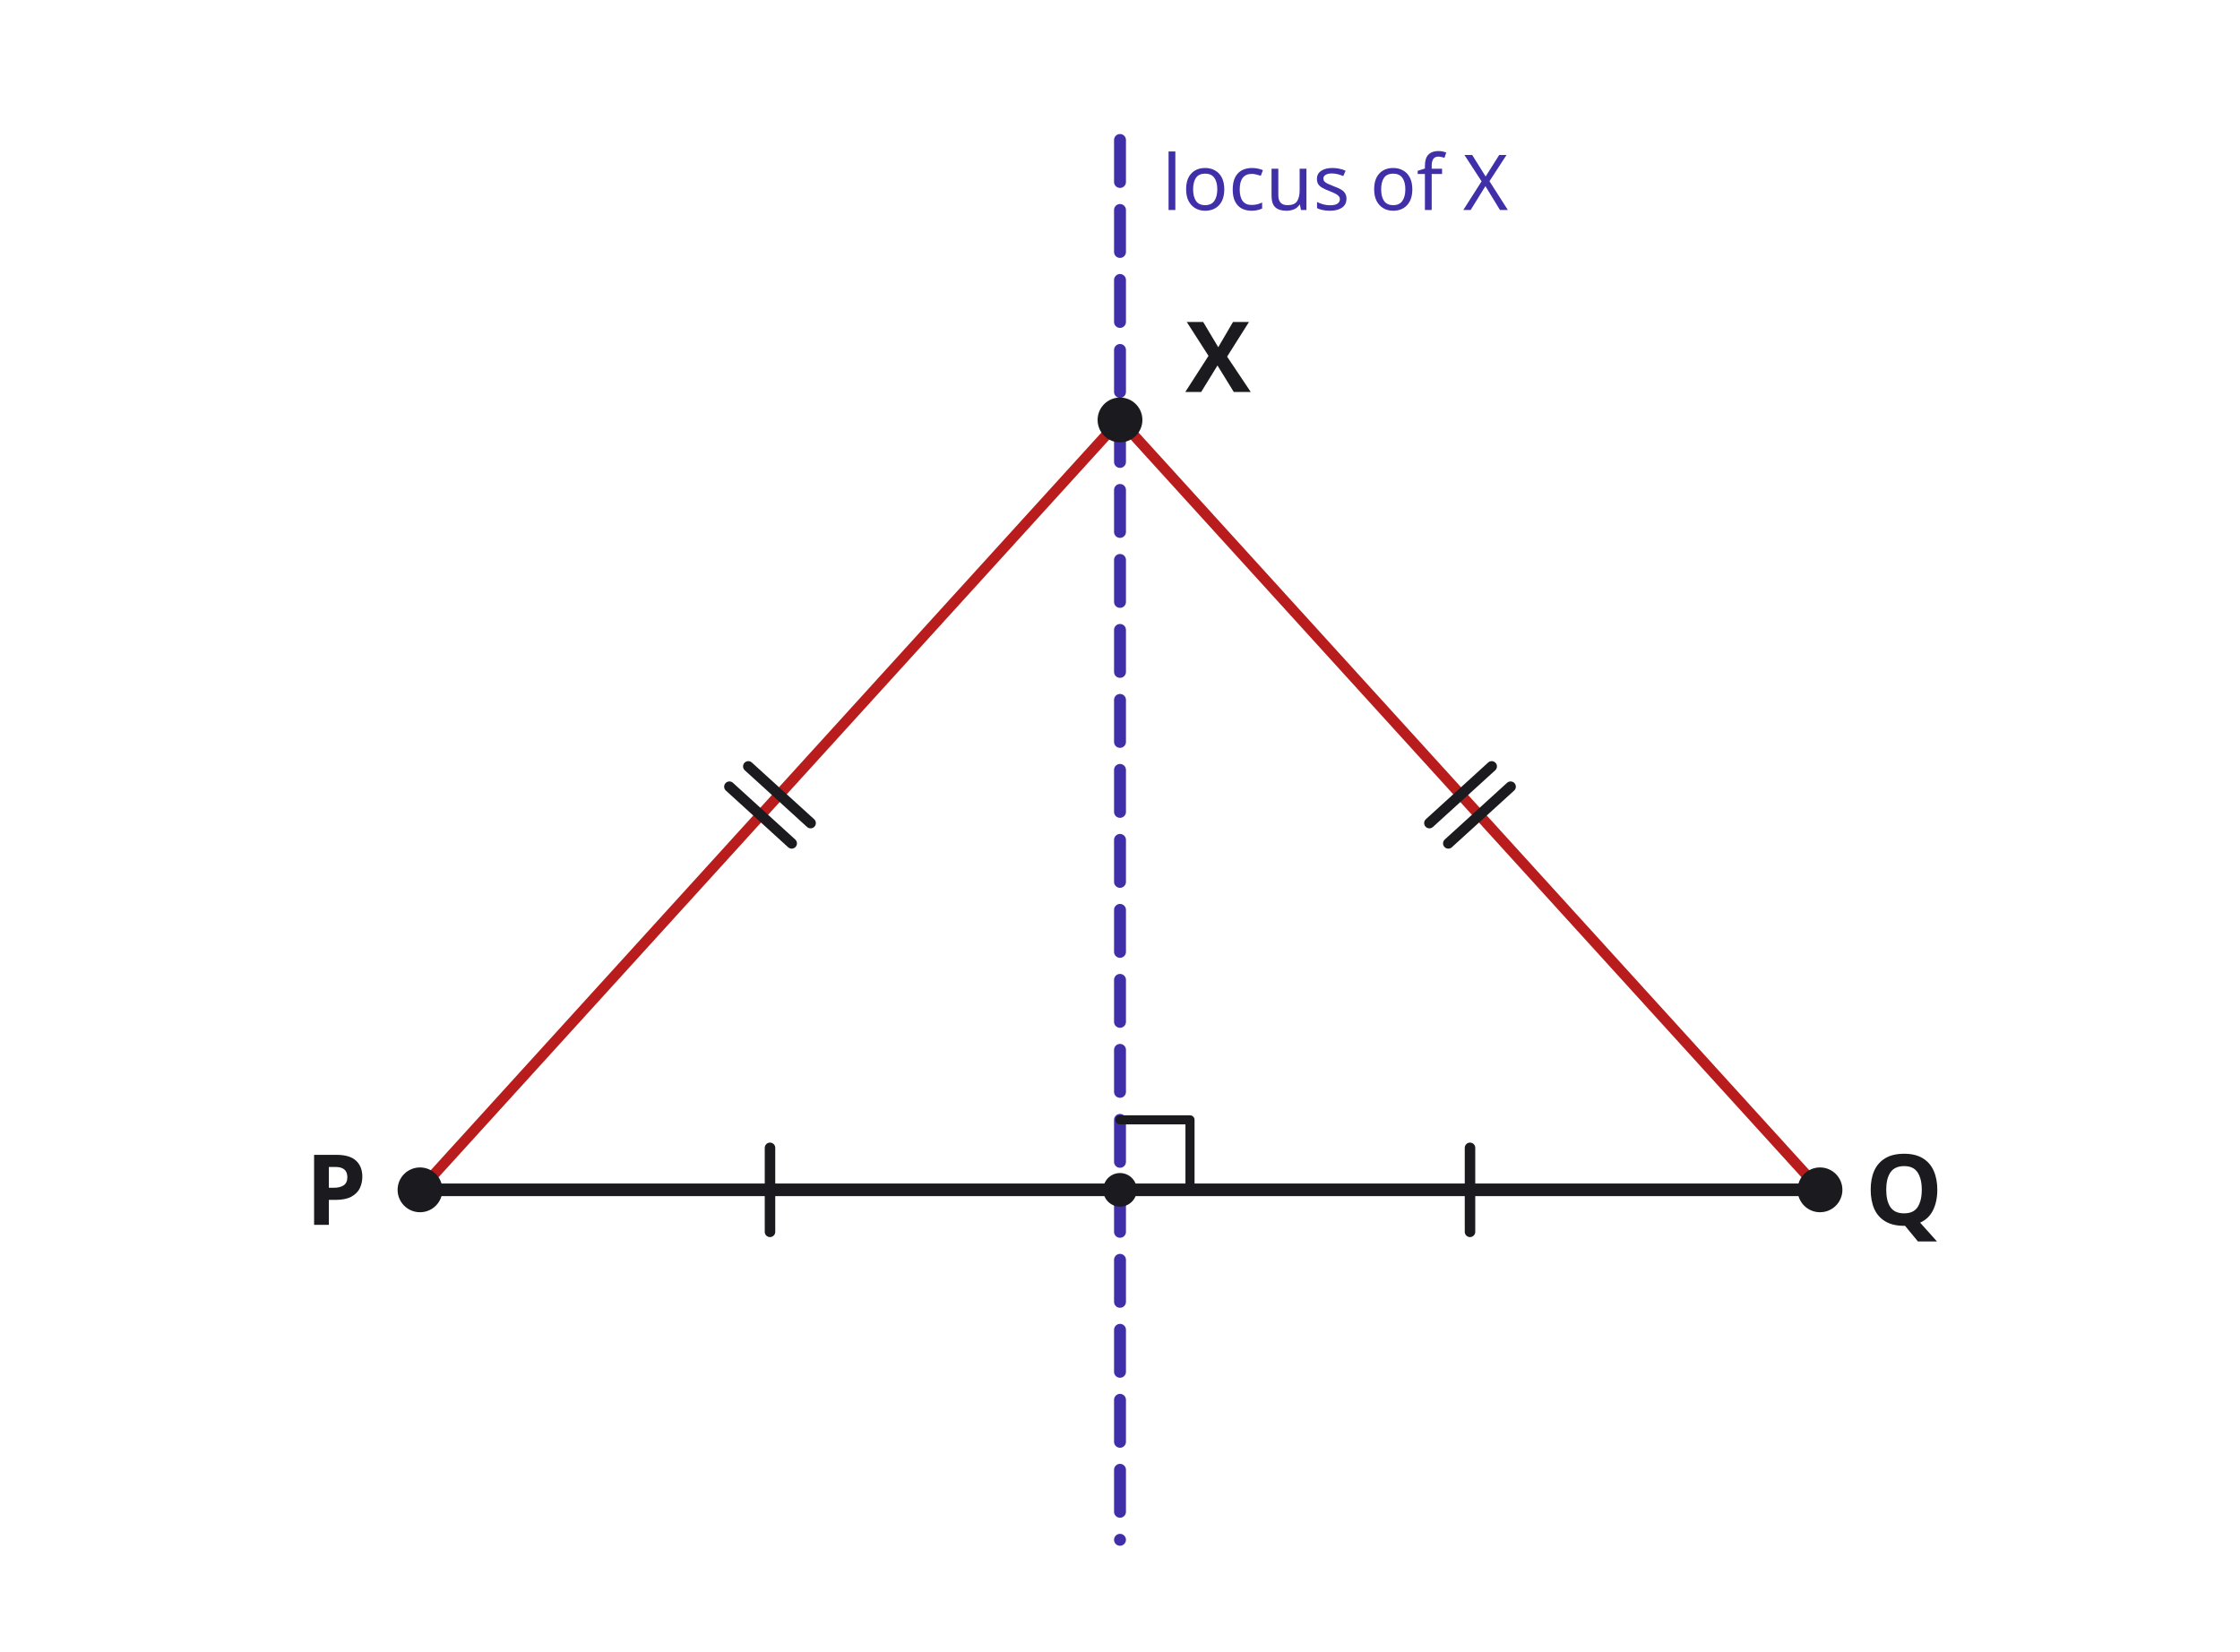
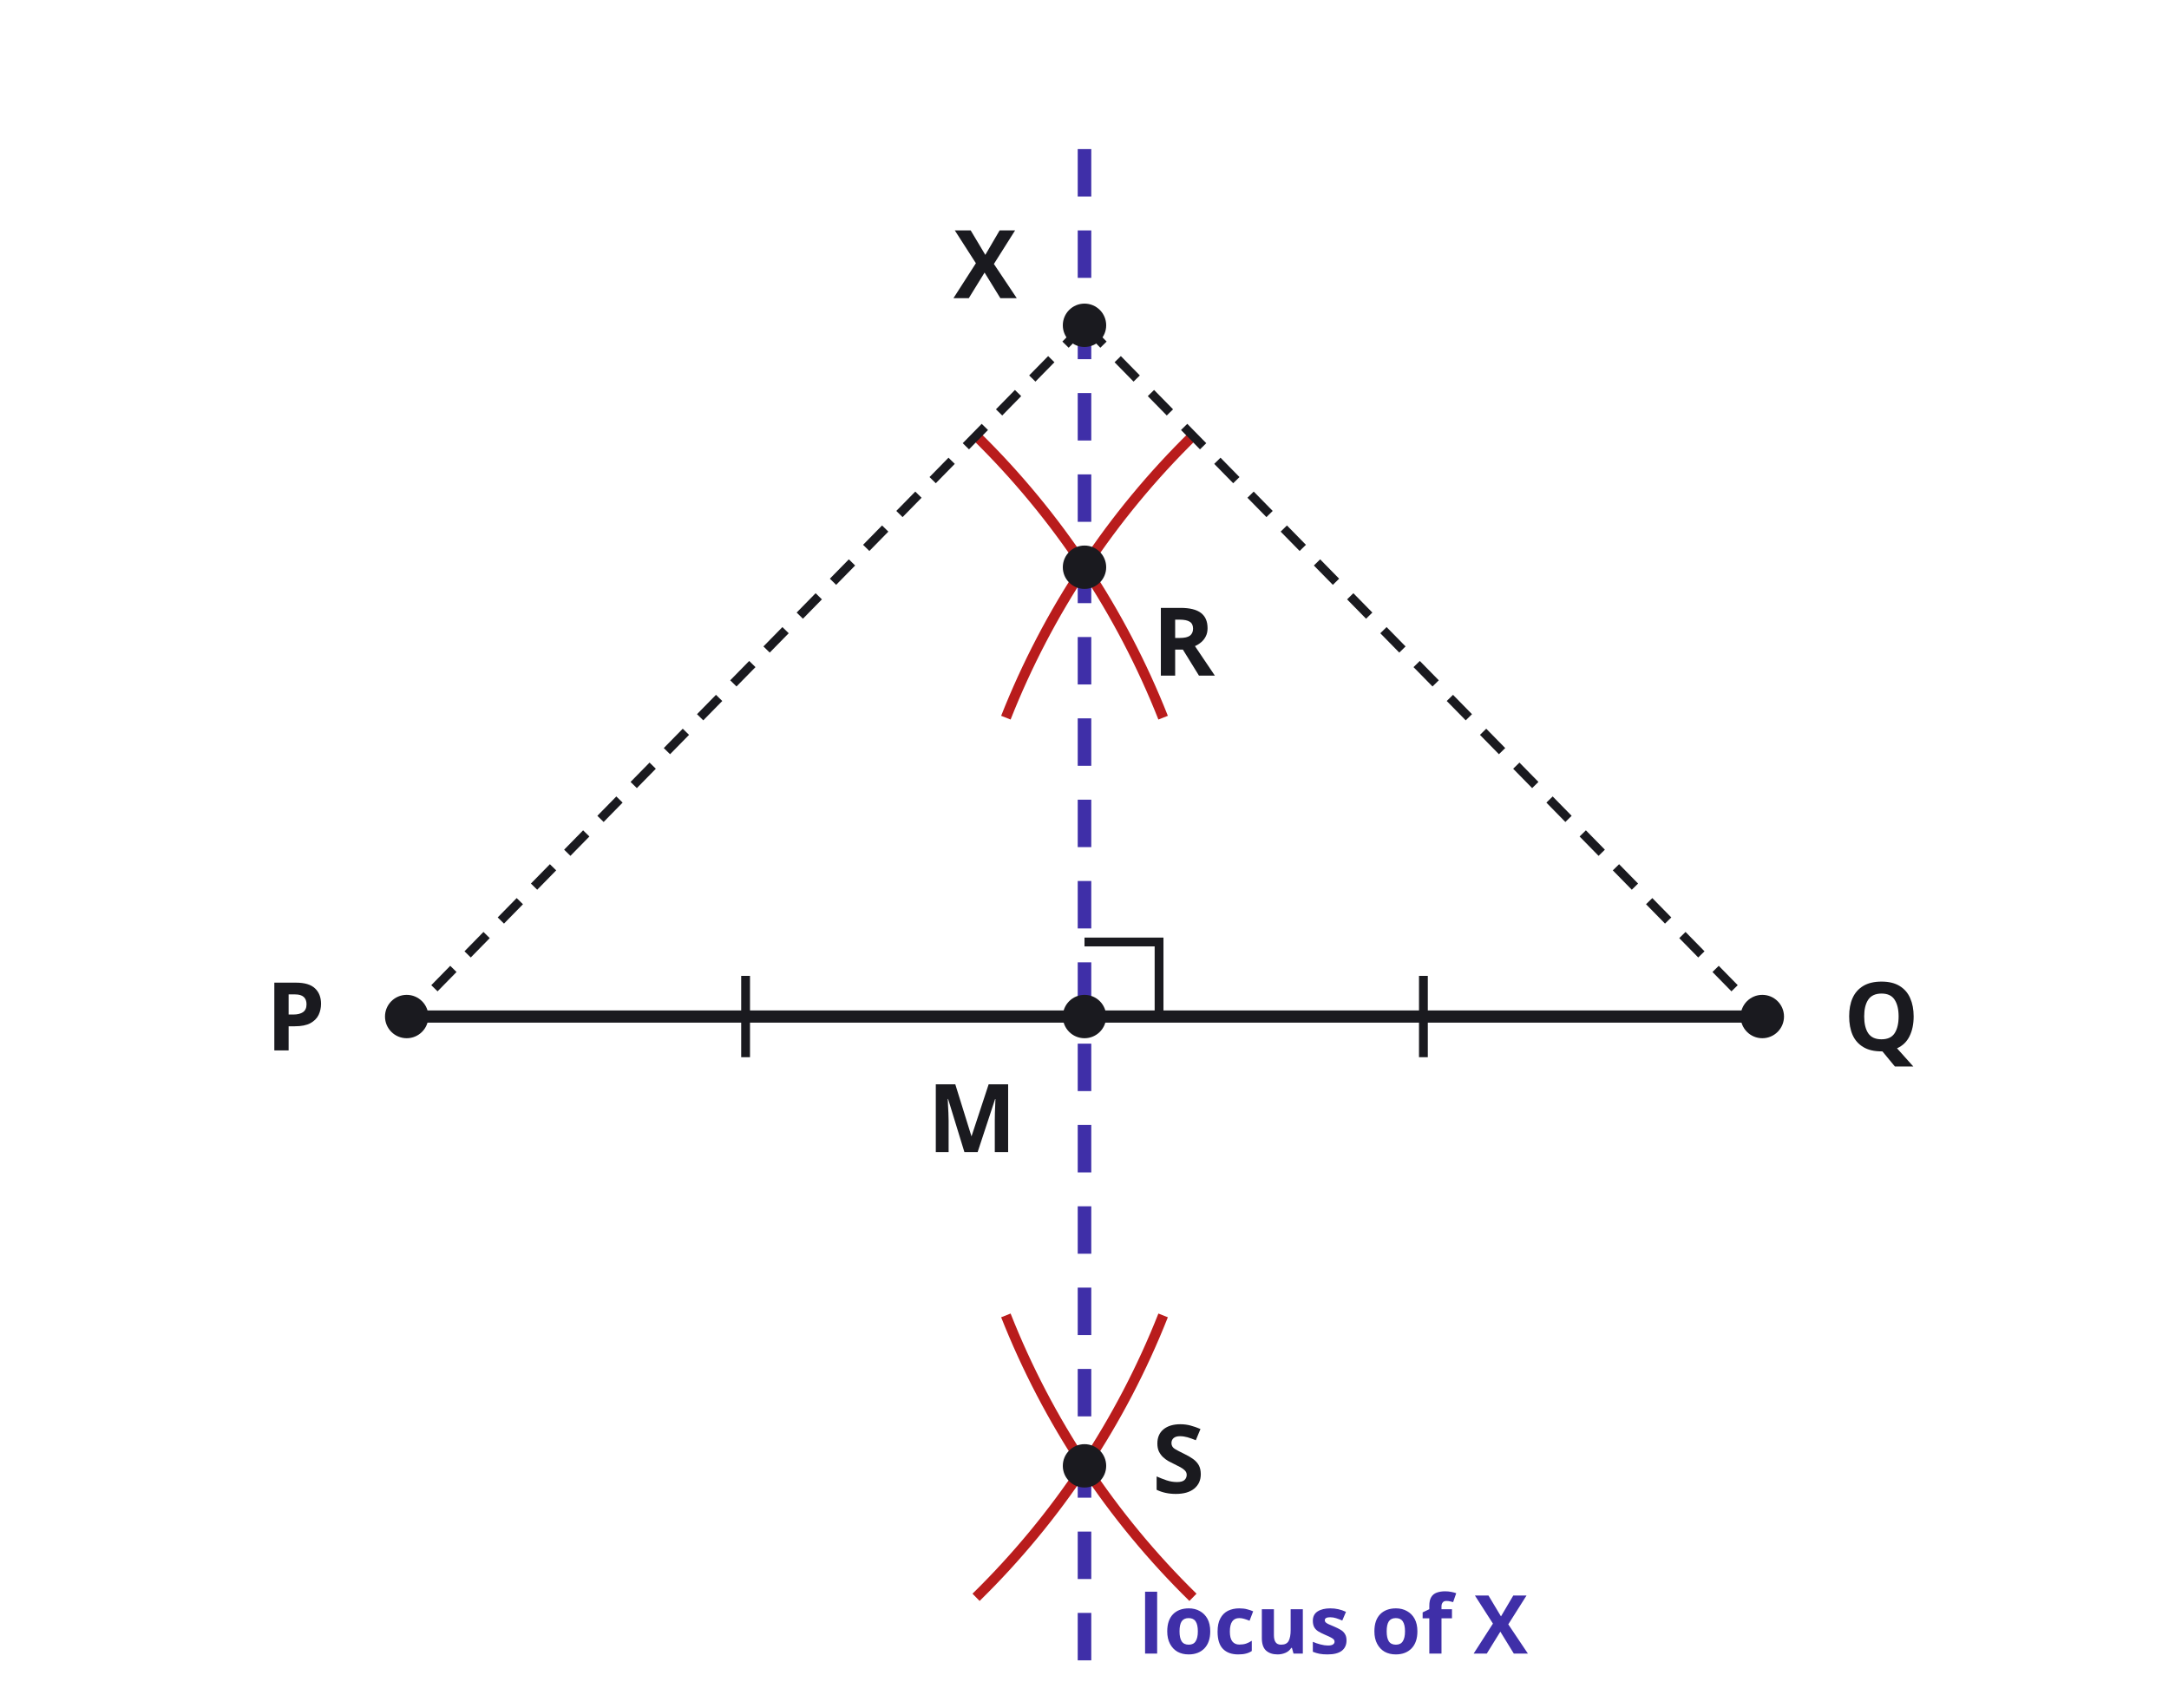
- <svg xmlns="http://www.w3.org/2000/svg" viewBox="0 0 320 236" width="320" height="236" role="img" aria-label="Fixed points P and Q with X equidistant from both; the locus of X is the dashed perpendicular bisector of PQ">
-   <path d="M160 20 L160 220" fill="none" stroke="#3f2fa8" stroke-width="1.7" stroke-linejoin="round" stroke-linecap="round" stroke-dasharray="6 4" />
-   <path d="M60 170 L260 170" fill="none" stroke="#1a1a1f" stroke-width="1.8" stroke-linejoin="round" stroke-linecap="round" />
-   <path d="M160 60 L60 170" fill="none" stroke="#b91c1c" stroke-width="1.5" stroke-linejoin="round" stroke-linecap="round" />
-   <path d="M160 60 L260 170" fill="none" stroke="#b91c1c" stroke-width="1.5" stroke-linejoin="round" stroke-linecap="round" />
-   <path d="M170 170 L170 160 L160 160" fill="none" stroke="#1a1a1f" stroke-width="1.3" stroke-linejoin="round" stroke-linecap="round" />
-   <path d="M110 164 L110 176" fill="none" stroke="#1a1a1f" stroke-width="1.5" stroke-linejoin="round" stroke-linecap="round" />
-   <path d="M210 164 L210 176" fill="none" stroke="#1a1a1f" stroke-width="1.5" stroke-linejoin="round" stroke-linecap="round" />
-   <path d="M115.8 117.6 L106.9 109.5" fill="none" stroke="#1a1a1f" stroke-width="1.5" stroke-linejoin="round" stroke-linecap="round" />
-   <path d="M113.1 120.5 L104.2 112.4" fill="none" stroke="#1a1a1f" stroke-width="1.5" stroke-linejoin="round" stroke-linecap="round" />
-   <path d="M213.1 109.5 L204.2 117.6" fill="none" stroke="#1a1a1f" stroke-width="1.5" stroke-linejoin="round" stroke-linecap="round" />
-   <path d="M215.8 112.4 L206.9 120.5" fill="none" stroke="#1a1a1f" stroke-width="1.5" stroke-linejoin="round" stroke-linecap="round" />
-   <circle cx="60" cy="170" r="3.2" fill="#1a1a1f" />
-   <circle cx="260" cy="170" r="3.2" fill="#1a1a1f" />
-   <circle cx="160" cy="60" r="3.2" fill="#1a1a1f" />
-   <circle cx="160" cy="170" r="2.4" fill="#1a1a1f" />
-   <text x="48" y="175" font-family="system-ui, sans-serif" font-size="14" font-weight="700" fill="#1a1a1f" text-anchor="middle">P</text>
-   <text x="272" y="175" font-family="system-ui, sans-serif" font-size="14" font-weight="700" fill="#1a1a1f" text-anchor="middle">Q</text>
-   <text x="174" y="56" font-family="system-ui, sans-serif" font-size="14" font-weight="700" fill="#1a1a1f" text-anchor="middle">X</text>
-   <text x="166" y="30" font-family="system-ui, sans-serif" font-size="11" fill="#3f2fa8" text-anchor="start">locus of X</text>
+ <svg xmlns="http://www.w3.org/2000/svg" viewBox="0 0 320 252" width="320" height="252" role="img" aria-label="The perpendicular bisector of PQ constructed with compasses: arcs of the same radius, more than half of PQ, drawn from P and from Q cross at R and S; the dashed line RS cuts PQ at right angles at its midpoint M, and a point X on it is joined to P and Q; this line is the locus">
+   <path d="M160.0 22.0 L160.0 246.0" fill="none" stroke="#3f2fa8" stroke-width="2" stroke-dasharray="7 5" />
+   <path d="M60.0 150.0 L260.0 150.0" fill="none" stroke="#1a1a1f" stroke-width="1.8" />
+   <path d="M144.0 64.3 A120.0 120.0 0 0 1 171.6 105.9" fill="none" stroke="#b91c1c" stroke-width="1.5" />
+   <path d="M171.6 194.1 A120.0 120.0 0 0 1 144.0 235.7" fill="none" stroke="#b91c1c" stroke-width="1.5" />
+   <path d="M176.0 235.7 A120.0 120.0 0 0 1 148.4 194.1" fill="none" stroke="#b91c1c" stroke-width="1.5" />
+   <path d="M148.4 105.9 A120.0 120.0 0 0 1 176.0 64.3" fill="none" stroke="#b91c1c" stroke-width="1.5" />
+   <path d="M171.0 150.0 L171.0 139.0 L160.0 139.0" fill="none" stroke="#1a1a1f" stroke-width="1.3" />
+   <path d="M110.0 144.0 L110.0 156.0" fill="none" stroke="#1a1a1f" stroke-width="1.3" />
+   <path d="M210.0 144.0 L210.0 156.0" fill="none" stroke="#1a1a1f" stroke-width="1.3" />
+   <path d="M160.0 48.0 L60.0 150.0" fill="none" stroke="#1a1a1f" stroke-width="1.3" stroke-dasharray="4 3" />
+   <path d="M160.0 48.0 L260.0 150.0" fill="none" stroke="#1a1a1f" stroke-width="1.3" stroke-dasharray="4 3" />
+   <circle cx="60.0" cy="150.0" r="3.2" fill="#1a1a1f" />
+   <circle cx="260.0" cy="150.0" r="3.2" fill="#1a1a1f" />
+   <circle cx="160.0" cy="83.7" r="3.2" fill="#1a1a1f" />
+   <circle cx="160.0" cy="216.3" r="3.2" fill="#1a1a1f" />
+   <circle cx="160.0" cy="150.0" r="3.2" fill="#1a1a1f" />
+   <circle cx="160.0" cy="48.0" r="3.2" fill="#1a1a1f" />
+   <text x="48.0" y="155.0" font-family="system-ui, sans-serif" font-size="14" font-weight="700" fill="#1a1a1f" text-anchor="end">P</text>
+   <text x="272.0" y="155.0" font-family="system-ui, sans-serif" font-size="14" font-weight="700" fill="#1a1a1f" text-anchor="start">Q</text>
+   <text x="170.0" y="99.7" font-family="system-ui, sans-serif" font-size="14" font-weight="700" fill="#1a1a1f" text-anchor="start">R</text>
+   <text x="170.0" y="220.3" font-family="system-ui, sans-serif" font-size="14" font-weight="700" fill="#1a1a1f" text-anchor="start">S</text>
+   <text x="150.0" y="170.0" font-family="system-ui, sans-serif" font-size="14" font-weight="700" fill="#1a1a1f" text-anchor="end">M</text>
+   <text x="150.0" y="44.0" font-family="system-ui, sans-serif" font-size="14" font-weight="700" fill="#1a1a1f" text-anchor="end">X</text>
+   <text x="168.0" y="244.0" font-family="system-ui, sans-serif" font-size="12" font-weight="700" fill="#3f2fa8" text-anchor="start">locus of X</text>
</svg>
